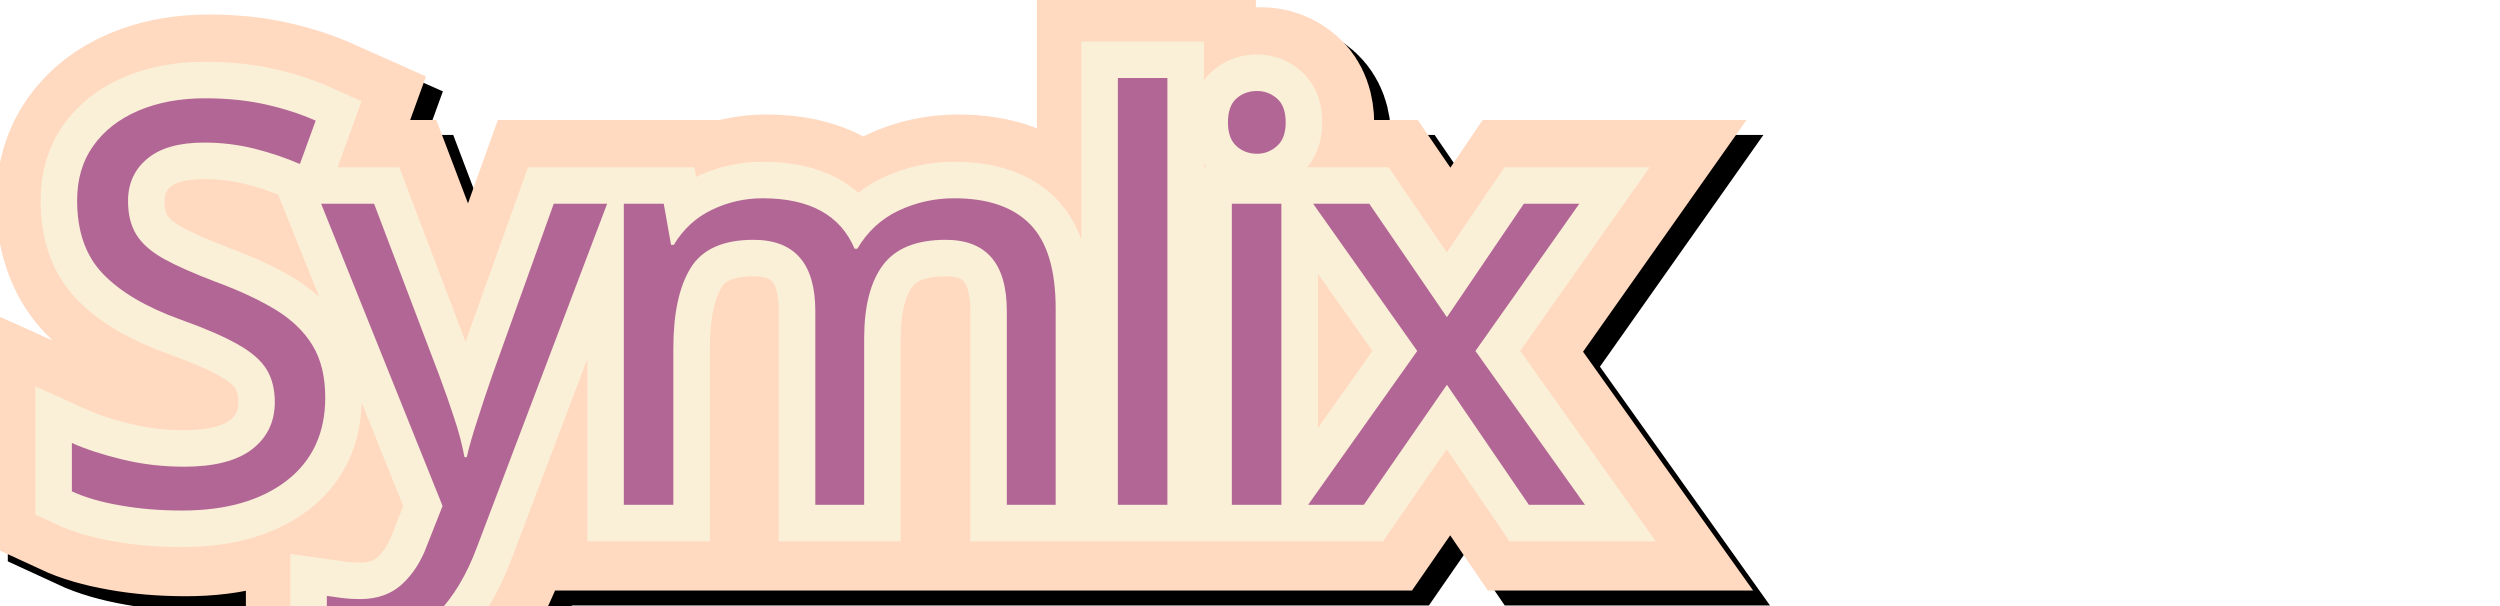
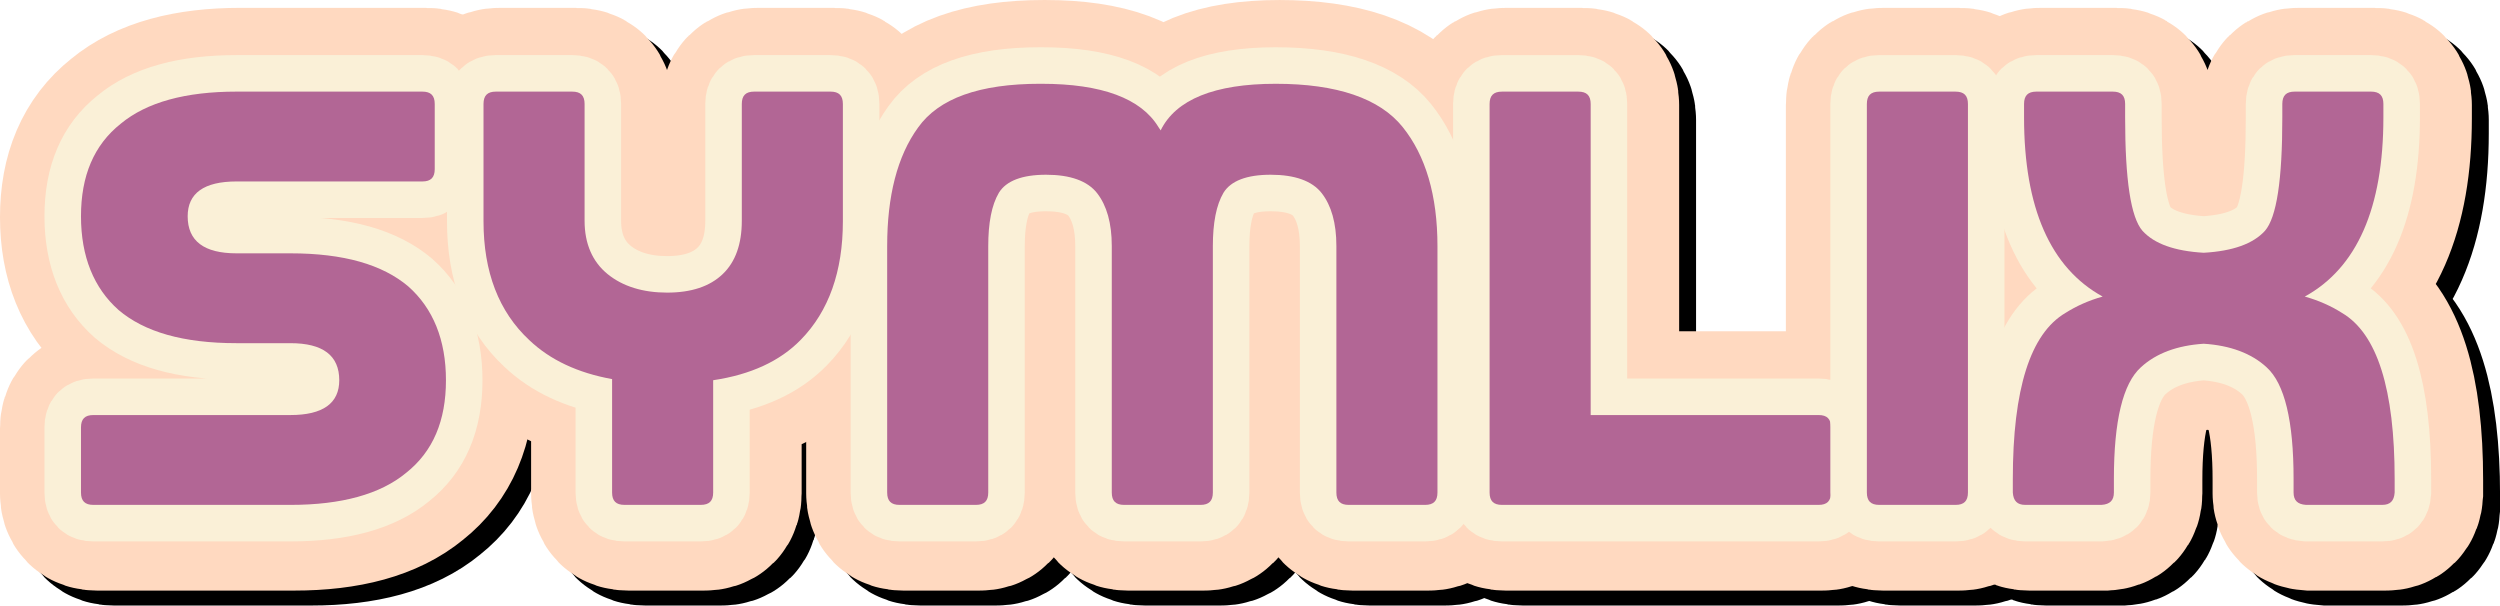
<svg xmlns="http://www.w3.org/2000/svg" xmlns:xlink="http://www.w3.org/1999/xlink" width="171.133mm" height="41.448mm" viewBox="0 0 171.133 41.448" version="1.1" id="svg5" xml:space="preserve">
  <defs id="defs2">
    <linearGradient id="linearGradient1207">
      <stop style="stop-color:#000000;stop-opacity:1;" offset="1" id="stop1203" />
      <stop style="stop-color:#000000;stop-opacity:0;" offset="1" id="stop1205" />
    </linearGradient>
    <linearGradient xlink:href="#linearGradient1207" id="linearGradient646" gradientUnits="userSpaceOnUse" x1="15.013" y1="35.355" x2="184.988" y2="35.355" gradientTransform="translate(1.158333,1.022547)" />
+     <linearGradient xlink:href="#linearGradient1207" id="linearGradient1023" gradientUnits="userSpaceOnUse" gradientTransform="translate(16.47695,150.8098)" x1="15.013" y1="35.355" x2="184.988" y2="35.355" />
+     <linearGradient xlink:href="#linearGradient1207" id="linearGradient11550" gradientUnits="userSpaceOnUse" gradientTransform="translate(2.139251,212.0209)" x1="15.013" y1="35.355" x2="184.988" y2="35.355" />
+     <linearGradient xlink:href="#linearGradient1207" id="linearGradient11719" gradientUnits="userSpaceOnUse" gradientTransform="translate(2.139251,212.0209)" x1="15.013" y1="35.355" x2="184.988" y2="35.355" />
+     <linearGradient xlink:href="#linearGradient1207" id="linearGradient11721" gradientUnits="userSpaceOnUse" gradientTransform="translate(2.139251,212.0209)" x1="15.013" y1="35.355" x2="184.988" y2="35.355" />
+     <linearGradient xlink:href="#linearGradient1207" id="linearGradient11723" gradientUnits="userSpaceOnUse" gradientTransform="translate(2.139251,212.0209)" x1="15.013" y1="35.355" x2="184.988" y2="35.355" />
+     <linearGradient xlink:href="#linearGradient1207" id="linearGradient11725" gradientUnits="userSpaceOnUse" gradientTransform="translate(2.139251,212.0209)" x1="15.013" y1="35.355" x2="184.988" y2="35.355" />
+     <linearGradient xlink:href="#linearGradient1207" id="linearGradient11727" gradientUnits="userSpaceOnUse" gradientTransform="translate(2.139251,212.0209)" x1="15.013" y1="35.355" x2="184.988" y2="35.355" />
+     <linearGradient xlink:href="#linearGradient1207" id="linearGradient11729" gradientUnits="userSpaceOnUse" gradientTransform="translate(2.139251,212.0209)" x1="15.013" y1="35.355" x2="184.988" y2="35.355" />
  </defs>
-   <g id="layer1" transform="translate(-15.01324,-15.14237)">
-     <text xml:space="preserve" style="font-size:38.435px;letter-spacing:-2.117px;fill:#000000;stroke:url(#linearGradient646);stroke-width:11.6;stroke-linecap:butt;stroke-dasharray:none;stroke-opacity:1;paint-order:stroke fill markers" x="19.396" y="50.791" id="text640">
-       <tspan id="tspan638" style="font-style:normal;font-variant:normal;font-weight:normal;font-stretch:normal;font-family:'a Autobus Omnibus';-inkscape-font-specification:'a Autobus Omnibus';fill:#efa0b6;fill-opacity:1;stroke:url(#linearGradient646);stroke-width:11.6;stroke-linecap:butt;stroke-dasharray:none;stroke-opacity:1;paint-order:stroke fill markers" x="19.396" y="50.791" dx="0">Symlix</tspan>
-     </text>
-     <text xml:space="preserve" style="font-size:38.435px;letter-spacing:-2.117px;display:inline;fill:#000000;fill-opacity:0;stroke:#ffd9c0;stroke-width:11.6;stroke-linecap:butt;stroke-dasharray:none;stroke-opacity:1;paint-order:stroke fill markers" x="18.238" y="49.768" id="text63">
-       <tspan id="tspan61" style="font-style:normal;font-variant:normal;font-weight:normal;font-stretch:normal;font-family:'a Autobus Omnibus';-inkscape-font-specification:'a Autobus Omnibus';fill:#000000;fill-opacity:0;stroke:#ffd9c0;stroke-width:11.6;stroke-linecap:butt;stroke-dasharray:none;stroke-opacity:1;paint-order:stroke fill markers" x="18.238" y="49.768" dx="0">Symlix</tspan>
-     </text>
-     <text xml:space="preserve" style="font-size:38.435px;letter-spacing:-2.117px;fill:#b26695;fill-opacity:1;stroke:#faf0d7;stroke-width:5;stroke-linecap:butt;stroke-dasharray:none;stroke-opacity:1;paint-order:stroke fill markers" x="17.982" y="49.702" id="text63-3">
-       <tspan id="tspan61-5" style="font-style:normal;font-variant:normal;font-weight:normal;font-stretch:normal;font-family:'a Autobus Omnibus';-inkscape-font-specification:'a Autobus Omnibus';fill:#b26695;fill-opacity:1;stroke:#faf0d7;stroke-width:5;stroke-linecap:butt;stroke-dasharray:none;stroke-opacity:1;paint-order:stroke fill markers" x="17.982" y="49.702" dx="0">Symlix</tspan>
-     </text>
+   <g id="layer1" transform="translate(-15.99416,-226.1407)">
+     <g aria-label="Symlix" id="text640-70" style="font-size:38.435px;letter-spacing:-2.117px;stroke:url(#linearGradient11550);stroke-width:11.6;paint-order:stroke fill markers">
+       <path d="m 33.599,244.571 c -2.229,0 -3.344,-0.846 -3.344,-2.537 0,-1.576 1.115,-2.383 3.344,-2.383 h 12.722 c 0.577,0 0.846,-0.269 0.846,-0.846 v -4.458 c 0,-0.577 -0.269,-0.846 -0.846,-0.846 H 33.599 c -3.498,0 -6.15,0.73 -7.918,2.191 -1.845,1.461 -2.729,3.574 -2.729,6.342 0,2.767 0.884,4.92 2.575,6.419 1.768,1.499 4.42,2.268 8.071,2.268 h 3.69 c 2.229,0 3.344,0.846 3.344,2.537 0,1.576 -1.115,2.383 -3.344,2.383 H 23.798 c -0.577,0 -0.846,0.269 -0.846,0.846 v 4.458 c 0,0.577 0.269,0.846 0.846,0.846 h 13.491 c 3.498,0 6.15,-0.73 7.918,-2.191 1.845,-1.461 2.729,-3.574 2.729,-6.342 0,-2.767 -0.884,-4.92 -2.575,-6.419 -1.768,-1.499 -4.42,-2.268 -8.071,-2.268 z" style="font-family:'a Autobus Omnibus';-inkscape-font-specification:'a Autobus Omnibus';fill:#efa0b6;stroke:url(#linearGradient11719)" id="path11582" />
+       <path d="m 66.227,253.257 c 2.575,-0.384 4.574,-1.307 5.996,-2.767 1.922,-1.96 2.883,-4.689 2.883,-8.11 v -8.033 c 0,-0.577 -0.269,-0.846 -0.846,-0.846 h -5.227 c -0.577,0 -0.846,0.269 -0.846,0.846 v 7.994 c 0,1.576 -0.423,2.806 -1.307,3.651 -0.884,0.846 -2.152,1.268 -3.805,1.268 -1.653,0 -3.036,-0.423 -4.074,-1.268 -1.038,-0.846 -1.576,-2.075 -1.576,-3.651 v -7.994 c 0,-0.577 -0.269,-0.846 -0.846,-0.846 h -5.227 c -0.577,0 -0.846,0.269 -0.846,0.846 v 8.033 c 0,3.459 1.038,6.188 3.152,8.148 1.422,1.345 3.305,2.229 5.65,2.652 v 7.764 c 0,0.577 0.269,0.846 0.846,0.846 h 5.227 c 0.577,0 0.846,-0.269 0.846,-0.846 z" style="font-family:'a Autobus Omnibus';-inkscape-font-specification:'a Autobus Omnibus';fill:#efa0b6;stroke:url(#linearGradient11721)" id="path11584" />
+       <path d="m 88.632,232.963 c -4.189,0 -6.957,0.999 -8.379,2.998 -1.422,1.96 -2.114,4.689 -2.114,8.11 v 16.873 c 0,0.577 0.269,0.846 0.846,0.846 h 5.227 c 0.577,0 0.846,-0.269 0.846,-0.846 v -16.873 c 0,-1.576 0.231,-2.806 0.73,-3.651 0.5,-0.807 1.576,-1.23 3.229,-1.23 1.653,0 2.844,0.423 3.498,1.268 0.653,0.846 0.999,2.037 0.999,3.613 v 16.873 c 0,0.577 0.269,0.846 0.846,0.846 h 5.227 c 0.577,0 0.846,-0.269 0.846,-0.846 v -16.873 c 0,-1.576 0.231,-2.806 0.73,-3.651 0.5,-0.807 1.576,-1.23 3.228,-1.23 1.653,0 2.844,0.423 3.498,1.268 0.653,0.846 0.999,2.037 0.999,3.613 v 16.873 c 0,0.577 0.269,0.846 0.846,0.846 h 5.227 c 0.577,0 0.846,-0.269 0.846,-0.846 v -16.873 c 0,-3.459 -0.807,-6.188 -2.383,-8.148 -1.576,-1.96 -4.497,-2.959 -8.686,-2.959 -4.189,0 -6.841,1.076 -7.879,3.19 l -0.154,-0.231 c -1.191,-1.96 -3.882,-2.959 -7.994,-2.959 z" style="font-family:'a Autobus Omnibus';-inkscape-font-specification:'a Autobus Omnibus';fill:#efa0b6;stroke:url(#linearGradient11723)" id="path11586" />
+       <path d="m 120.222,233.501 c -0.577,0 -0.846,0.269 -0.846,0.846 v 26.597 c 0,0.577 0.269,0.846 0.846,0.846 h 21.677 c 0.577,0 0.846,-0.269 0.846,-0.846 v -4.458 c 0,-0.577 -0.269,-0.846 -0.846,-0.846 h -15.604 v -21.293 c 0,-0.577 -0.269,-0.846 -0.846,-0.846 z" style="font-family:'a Autobus Omnibus';-inkscape-font-specification:'a Autobus Omnibus';fill:#efa0b6;stroke:url(#linearGradient11725)" id="path11588" />
+       <path d="m 146.047,233.501 c -0.577,0 -0.846,0.269 -0.846,0.846 v 26.597 c 0,0.577 0.269,0.846 0.846,0.846 h 5.227 c 0.577,0 0.846,-0.269 0.846,-0.846 v -26.597 c 0,-0.577 -0.269,-0.846 -0.846,-0.846 z" style="font-family:'a Autobus Omnibus';-inkscape-font-specification:'a Autobus Omnibus';fill:#efa0b6;stroke:url(#linearGradient11727)" id="path11590" />
+       <path d="m 175.178,247.53 c 3.574,-1.96 5.381,-6.073 5.381,-12.261 v -0.922 c 0,-0.577 -0.269,-0.846 -0.846,-0.846 h -5.227 c -0.577,0 -0.846,0.269 -0.846,0.846 v 0.922 c 0,4.266 -0.384,6.841 -1.191,7.764 -0.807,0.884 -2.191,1.384 -4.189,1.499 -1.999,-0.115 -3.382,-0.615 -4.189,-1.499 -0.807,-0.922 -1.191,-3.498 -1.191,-7.764 v -0.922 c 0,-0.577 -0.269,-0.846 -0.846,-0.846 h -5.227 c -0.577,0 -0.846,0.269 -0.846,0.846 v 0.922 c 0,6.188 1.806,10.3 5.381,12.261 -0.961,0.269 -1.806,0.653 -2.537,1.115 -2.421,1.422 -3.613,5.227 -3.613,11.377 v 0.922 c 0.038,0.577 0.307,0.846 0.846,0.846 h 5.227 c 0.577,-0.038 0.846,-0.307 0.846,-0.846 v -0.922 c 0,-3.997 0.615,-6.534 1.845,-7.648 1.038,-0.961 2.498,-1.499 4.305,-1.614 1.806,0.115 3.267,0.653 4.305,1.614 1.23,1.115 1.845,3.651 1.845,7.648 v 0.922 c 0,0.538 0.269,0.807 0.846,0.846 h 5.227 c 0.538,0 0.807,-0.269 0.846,-0.846 v -0.922 c 0,-6.15 -1.191,-9.955 -3.613,-11.377 -0.73,-0.461 -1.576,-0.846 -2.537,-1.115 z" style="font-family:'a Autobus Omnibus';-inkscape-font-specification:'a Autobus Omnibus';fill:#efa0b6;stroke:url(#linearGradient11729)" id="path11592" />
+     </g>
+     <g aria-label="Symlix" id="text63-36" style="font-size:38.435px;letter-spacing:-2.117px;display:inline;fill-opacity:0;stroke:#ffd9c0;stroke-width:11.6;paint-order:stroke fill markers">
+       <path d="m 32.441,243.548 c -2.229,0 -3.344,-0.846 -3.344,-2.537 0,-1.576 1.115,-2.383 3.344,-2.383 h 12.722 c 0.577,0 0.846,-0.269 0.846,-0.846 v -4.458 c 0,-0.577 -0.269,-0.846 -0.846,-0.846 H 32.441 c -3.498,0 -6.15,0.73 -7.918,2.191 -1.845,1.461 -2.729,3.574 -2.729,6.342 0,2.767 0.884,4.92 2.575,6.419 1.768,1.499 4.42,2.268 8.071,2.268 h 3.69 c 2.229,0 3.344,0.846 3.344,2.537 0,1.576 -1.115,2.383 -3.344,2.383 H 22.64 c -0.577,0 -0.846,0.269 -0.846,0.846 v 4.458 c 0,0.577 0.269,0.846 0.846,0.846 h 13.491 c 3.498,0 6.15,-0.73 7.918,-2.191 1.845,-1.461 2.729,-3.574 2.729,-6.342 0,-2.767 -0.884,-4.92 -2.575,-6.419 -1.768,-1.499 -4.42,-2.268 -8.071,-2.268 z" style="font-family:'a Autobus Omnibus';-inkscape-font-specification:'a Autobus Omnibus'" id="path11569" />
+       <path d="m 65.069,252.234 c 2.575,-0.384 4.574,-1.307 5.996,-2.767 1.922,-1.96 2.883,-4.689 2.883,-8.11 v -8.033 c 0,-0.577 -0.269,-0.846 -0.846,-0.846 h -5.227 c -0.577,0 -0.846,0.269 -0.846,0.846 v 7.994 c 0,1.576 -0.423,2.806 -1.307,3.651 -0.884,0.846 -2.152,1.268 -3.805,1.268 -1.653,0 -3.036,-0.423 -4.074,-1.268 -1.038,-0.846 -1.576,-2.075 -1.576,-3.651 v -7.994 c 0,-0.577 -0.269,-0.846 -0.846,-0.846 h -5.227 c -0.577,0 -0.846,0.269 -0.846,0.846 v 8.033 c 0,3.459 1.038,6.188 3.152,8.148 1.422,1.345 3.305,2.229 5.65,2.652 v 7.764 c 0,0.577 0.269,0.846 0.846,0.846 h 5.227 c 0.577,0 0.846,-0.269 0.846,-0.846 z" style="font-family:'a Autobus Omnibus';-inkscape-font-specification:'a Autobus Omnibus'" id="path11571" />
+       <path d="m 87.473,231.941 c -4.189,0 -6.957,0.999 -8.379,2.998 -1.422,1.96 -2.114,4.689 -2.114,8.11 v 16.873 c 0,0.577 0.269,0.846 0.846,0.846 h 5.227 c 0.577,0 0.846,-0.269 0.846,-0.846 v -16.873 c 0,-1.576 0.231,-2.806 0.73,-3.651 0.5,-0.807 1.576,-1.23 3.229,-1.23 1.653,0 2.844,0.423 3.498,1.268 0.653,0.846 0.999,2.037 0.999,3.613 v 16.873 c 0,0.577 0.269,0.846 0.846,0.846 h 5.227 c 0.577,0 0.846,-0.269 0.846,-0.846 v -16.873 c 0,-1.576 0.231,-2.806 0.73,-3.651 0.5,-0.807 1.576,-1.23 3.229,-1.23 1.653,0 2.844,0.423 3.498,1.268 0.653,0.846 0.999,2.037 0.999,3.613 v 16.873 c 0,0.577 0.269,0.846 0.846,0.846 h 5.227 c 0.577,0 0.846,-0.269 0.846,-0.846 v -16.873 c 0,-3.459 -0.807,-6.188 -2.383,-8.148 -1.576,-1.96 -4.497,-2.959 -8.686,-2.959 -4.189,0 -6.841,1.076 -7.879,3.19 l -0.154,-0.231 c -1.191,-1.96 -3.882,-2.959 -7.994,-2.959 z" style="font-family:'a Autobus Omnibus';-inkscape-font-specification:'a Autobus Omnibus'" id="path11573" />
+       <path d="m 119.064,232.479 c -0.577,0 -0.846,0.269 -0.846,0.846 v 26.597 c 0,0.577 0.269,0.846 0.846,0.846 h 21.677 c 0.577,0 0.846,-0.269 0.846,-0.846 v -4.458 c 0,-0.577 -0.269,-0.846 -0.846,-0.846 h -15.604 v -21.293 c 0,-0.577 -0.269,-0.846 -0.846,-0.846 z" style="font-family:'a Autobus Omnibus';-inkscape-font-specification:'a Autobus Omnibus'" id="path11575" />
+       <path d="m 144.889,232.479 c -0.577,0 -0.846,0.269 -0.846,0.846 v 26.597 c 0,0.577 0.269,0.846 0.846,0.846 h 5.227 c 0.577,0 0.846,-0.269 0.846,-0.846 v -26.597 c 0,-0.577 -0.269,-0.846 -0.846,-0.846 z" style="font-family:'a Autobus Omnibus';-inkscape-font-specification:'a Autobus Omnibus'" id="path11577" />
+       <path d="m 174.02,246.507 c 3.574,-1.96 5.381,-6.073 5.381,-12.261 v -0.922 c 0,-0.577 -0.269,-0.846 -0.846,-0.846 h -5.227 c -0.577,0 -0.846,0.269 -0.846,0.846 v 0.922 c 0,4.266 -0.384,6.841 -1.191,7.764 -0.807,0.884 -2.191,1.384 -4.189,1.499 -1.999,-0.115 -3.382,-0.615 -4.189,-1.499 -0.807,-0.922 -1.191,-3.498 -1.191,-7.764 v -0.922 c 0,-0.577 -0.269,-0.846 -0.846,-0.846 h -5.227 c -0.577,0 -0.846,0.269 -0.846,0.846 v 0.922 c 0,6.188 1.806,10.3 5.381,12.261 -0.961,0.269 -1.806,0.653 -2.537,1.115 -2.421,1.422 -3.613,5.227 -3.613,11.377 v 0.922 c 0.038,0.577 0.307,0.846 0.846,0.846 h 5.227 c 0.577,-0.038 0.846,-0.307 0.846,-0.846 v -0.922 c 0,-3.997 0.615,-6.534 1.845,-7.648 1.038,-0.961 2.498,-1.499 4.305,-1.614 1.806,0.115 3.267,0.653 4.305,1.614 1.23,1.115 1.845,3.651 1.845,7.648 v 0.922 c 0,0.538 0.269,0.807 0.846,0.846 h 5.227 c 0.538,0 0.807,-0.269 0.846,-0.846 v -0.922 c 0,-6.15 -1.191,-9.955 -3.613,-11.377 -0.73,-0.461 -1.576,-0.846 -2.537,-1.115 z" style="font-family:'a Autobus Omnibus';-inkscape-font-specification:'a Autobus Omnibus'" id="path11579" />
+     </g>
+     <g aria-label="Symlix" id="text63-3-6" style="font-size:38.435px;letter-spacing:-2.117px;fill:#b26695;stroke:#faf0d7;stroke-width:5;paint-order:stroke fill markers">
+       <path d="m 32.185,243.482 c -2.229,0 -3.344,-0.846 -3.344,-2.537 0,-1.576 1.115,-2.383 3.344,-2.383 h 12.722 c 0.577,0 0.846,-0.269 0.846,-0.846 v -4.458 c 0,-0.577 -0.269,-0.846 -0.846,-0.846 H 32.185 c -3.498,0 -6.15,0.73 -7.918,2.191 -1.845,1.461 -2.729,3.574 -2.729,6.342 0,2.767 0.884,4.92 2.575,6.419 1.768,1.499 4.42,2.268 8.071,2.268 h 3.69 c 2.229,0 3.344,0.846 3.344,2.537 0,1.576 -1.115,2.383 -3.344,2.383 H 22.384 c -0.577,0 -0.846,0.269 -0.846,0.846 v 4.458 c 0,0.577 0.269,0.846 0.846,0.846 H 35.874 c 3.498,0 6.15,-0.73 7.918,-2.191 1.845,-1.461 2.729,-3.574 2.729,-6.342 0,-2.767 -0.884,-4.92 -2.575,-6.419 -1.768,-1.499 -4.42,-2.268 -8.071,-2.268 z" style="font-family:'a Autobus Omnibus';-inkscape-font-specification:'a Autobus Omnibus'" id="path11556" />
+       <path d="m 64.813,252.168 c 2.575,-0.384 4.574,-1.307 5.996,-2.767 1.922,-1.96 2.883,-4.689 2.883,-8.11 v -8.033 c 0,-0.577 -0.269,-0.846 -0.846,-0.846 h -5.227 c -0.577,0 -0.846,0.269 -0.846,0.846 v 7.994 c 0,1.576 -0.423,2.806 -1.307,3.651 -0.884,0.846 -2.152,1.268 -3.805,1.268 -1.653,0 -3.036,-0.423 -4.074,-1.268 -1.038,-0.846 -1.576,-2.075 -1.576,-3.651 v -7.994 c 0,-0.577 -0.269,-0.846 -0.846,-0.846 h -5.227 c -0.577,0 -0.846,0.269 -0.846,0.846 v 8.033 c 0,3.459 1.038,6.188 3.152,8.148 1.422,1.345 3.305,2.229 5.65,2.652 v 7.764 c 0,0.577 0.269,0.846 0.846,0.846 h 5.227 c 0.577,0 0.846,-0.269 0.846,-0.846 z" style="font-family:'a Autobus Omnibus';-inkscape-font-specification:'a Autobus Omnibus'" id="path11558" />
+       <path d="m 87.217,231.875 c -4.189,0 -6.957,0.999 -8.379,2.998 -1.422,1.96 -2.114,4.689 -2.114,8.11 v 16.873 c 0,0.577 0.269,0.846 0.846,0.846 h 5.227 c 0.577,0 0.846,-0.269 0.846,-0.846 v -16.873 c 0,-1.576 0.231,-2.806 0.73,-3.651 0.5,-0.807 1.576,-1.23 3.229,-1.23 1.653,0 2.844,0.423 3.498,1.268 0.653,0.846 0.999,2.037 0.999,3.613 v 16.873 c 0,0.577 0.269,0.846 0.846,0.846 h 5.227 c 0.577,0 0.846,-0.269 0.846,-0.846 v -16.873 c 0,-1.576 0.231,-2.806 0.73,-3.651 0.5,-0.807 1.576,-1.23 3.229,-1.23 1.653,0 2.844,0.423 3.498,1.268 0.653,0.846 0.999,2.037 0.999,3.613 v 16.873 c 0,0.577 0.269,0.846 0.846,0.846 h 5.227 c 0.577,0 0.846,-0.269 0.846,-0.846 v -16.873 c 0,-3.459 -0.807,-6.188 -2.383,-8.148 -1.576,-1.96 -4.497,-2.959 -8.686,-2.959 -4.189,0 -6.841,1.076 -7.879,3.19 l -0.154,-0.231 c -1.191,-1.96 -3.882,-2.959 -7.994,-2.959 z" style="font-family:'a Autobus Omnibus';-inkscape-font-specification:'a Autobus Omnibus'" id="path11560" />
+       <path d="m 118.808,232.413 c -0.577,0 -0.846,0.269 -0.846,0.846 v 26.597 c 0,0.577 0.269,0.846 0.846,0.846 H 140.485 c 0.577,0 0.846,-0.269 0.846,-0.846 v -4.458 c 0,-0.577 -0.269,-0.846 -0.846,-0.846 h -15.604 v -21.293 c 0,-0.577 -0.269,-0.846 -0.846,-0.846 z" style="font-family:'a Autobus Omnibus';-inkscape-font-specification:'a Autobus Omnibus'" id="path11562" />
+       <path d="m 144.633,232.413 c -0.577,0 -0.846,0.269 -0.846,0.846 v 26.597 c 0,0.577 0.269,0.846 0.846,0.846 h 5.227 c 0.577,0 0.846,-0.269 0.846,-0.846 v -26.597 c 0,-0.577 -0.269,-0.846 -0.846,-0.846 z" style="font-family:'a Autobus Omnibus';-inkscape-font-specification:'a Autobus Omnibus'" id="path11564" />
+       <path d="m 173.764,246.441 c 3.574,-1.96 5.381,-6.073 5.381,-12.261 v -0.922 c 0,-0.577 -0.269,-0.846 -0.846,-0.846 h -5.227 c -0.577,0 -0.846,0.269 -0.846,0.846 v 0.922 c 0,4.266 -0.384,6.841 -1.191,7.764 -0.807,0.884 -2.191,1.384 -4.189,1.499 -1.999,-0.115 -3.382,-0.615 -4.189,-1.499 -0.807,-0.922 -1.191,-3.498 -1.191,-7.764 v -0.922 c 0,-0.577 -0.269,-0.846 -0.846,-0.846 h -5.227 c -0.577,0 -0.846,0.269 -0.846,0.846 v 0.922 c 0,6.188 1.806,10.3 5.381,12.261 -0.961,0.269 -1.806,0.653 -2.537,1.115 -2.421,1.422 -3.613,5.227 -3.613,11.377 v 0.922 c 0.038,0.577 0.307,0.846 0.846,0.846 h 5.227 c 0.577,-0.038 0.846,-0.307 0.846,-0.846 v -0.922 c 0,-3.997 0.615,-6.534 1.845,-7.648 1.038,-0.961 2.498,-1.499 4.305,-1.614 1.806,0.115 3.267,0.653 4.305,1.614 1.23,1.115 1.845,3.651 1.845,7.648 v 0.922 c 0,0.538 0.269,0.807 0.846,0.846 h 5.227 c 0.538,0 0.807,-0.269 0.846,-0.846 v -0.922 c 0,-6.15 -1.191,-9.955 -3.613,-11.377 -0.73,-0.461 -1.576,-0.846 -2.537,-1.115 z" style="font-family:'a Autobus Omnibus';-inkscape-font-specification:'a Autobus Omnibus'" id="path11566" />
+     </g>
  </g>
</svg>
